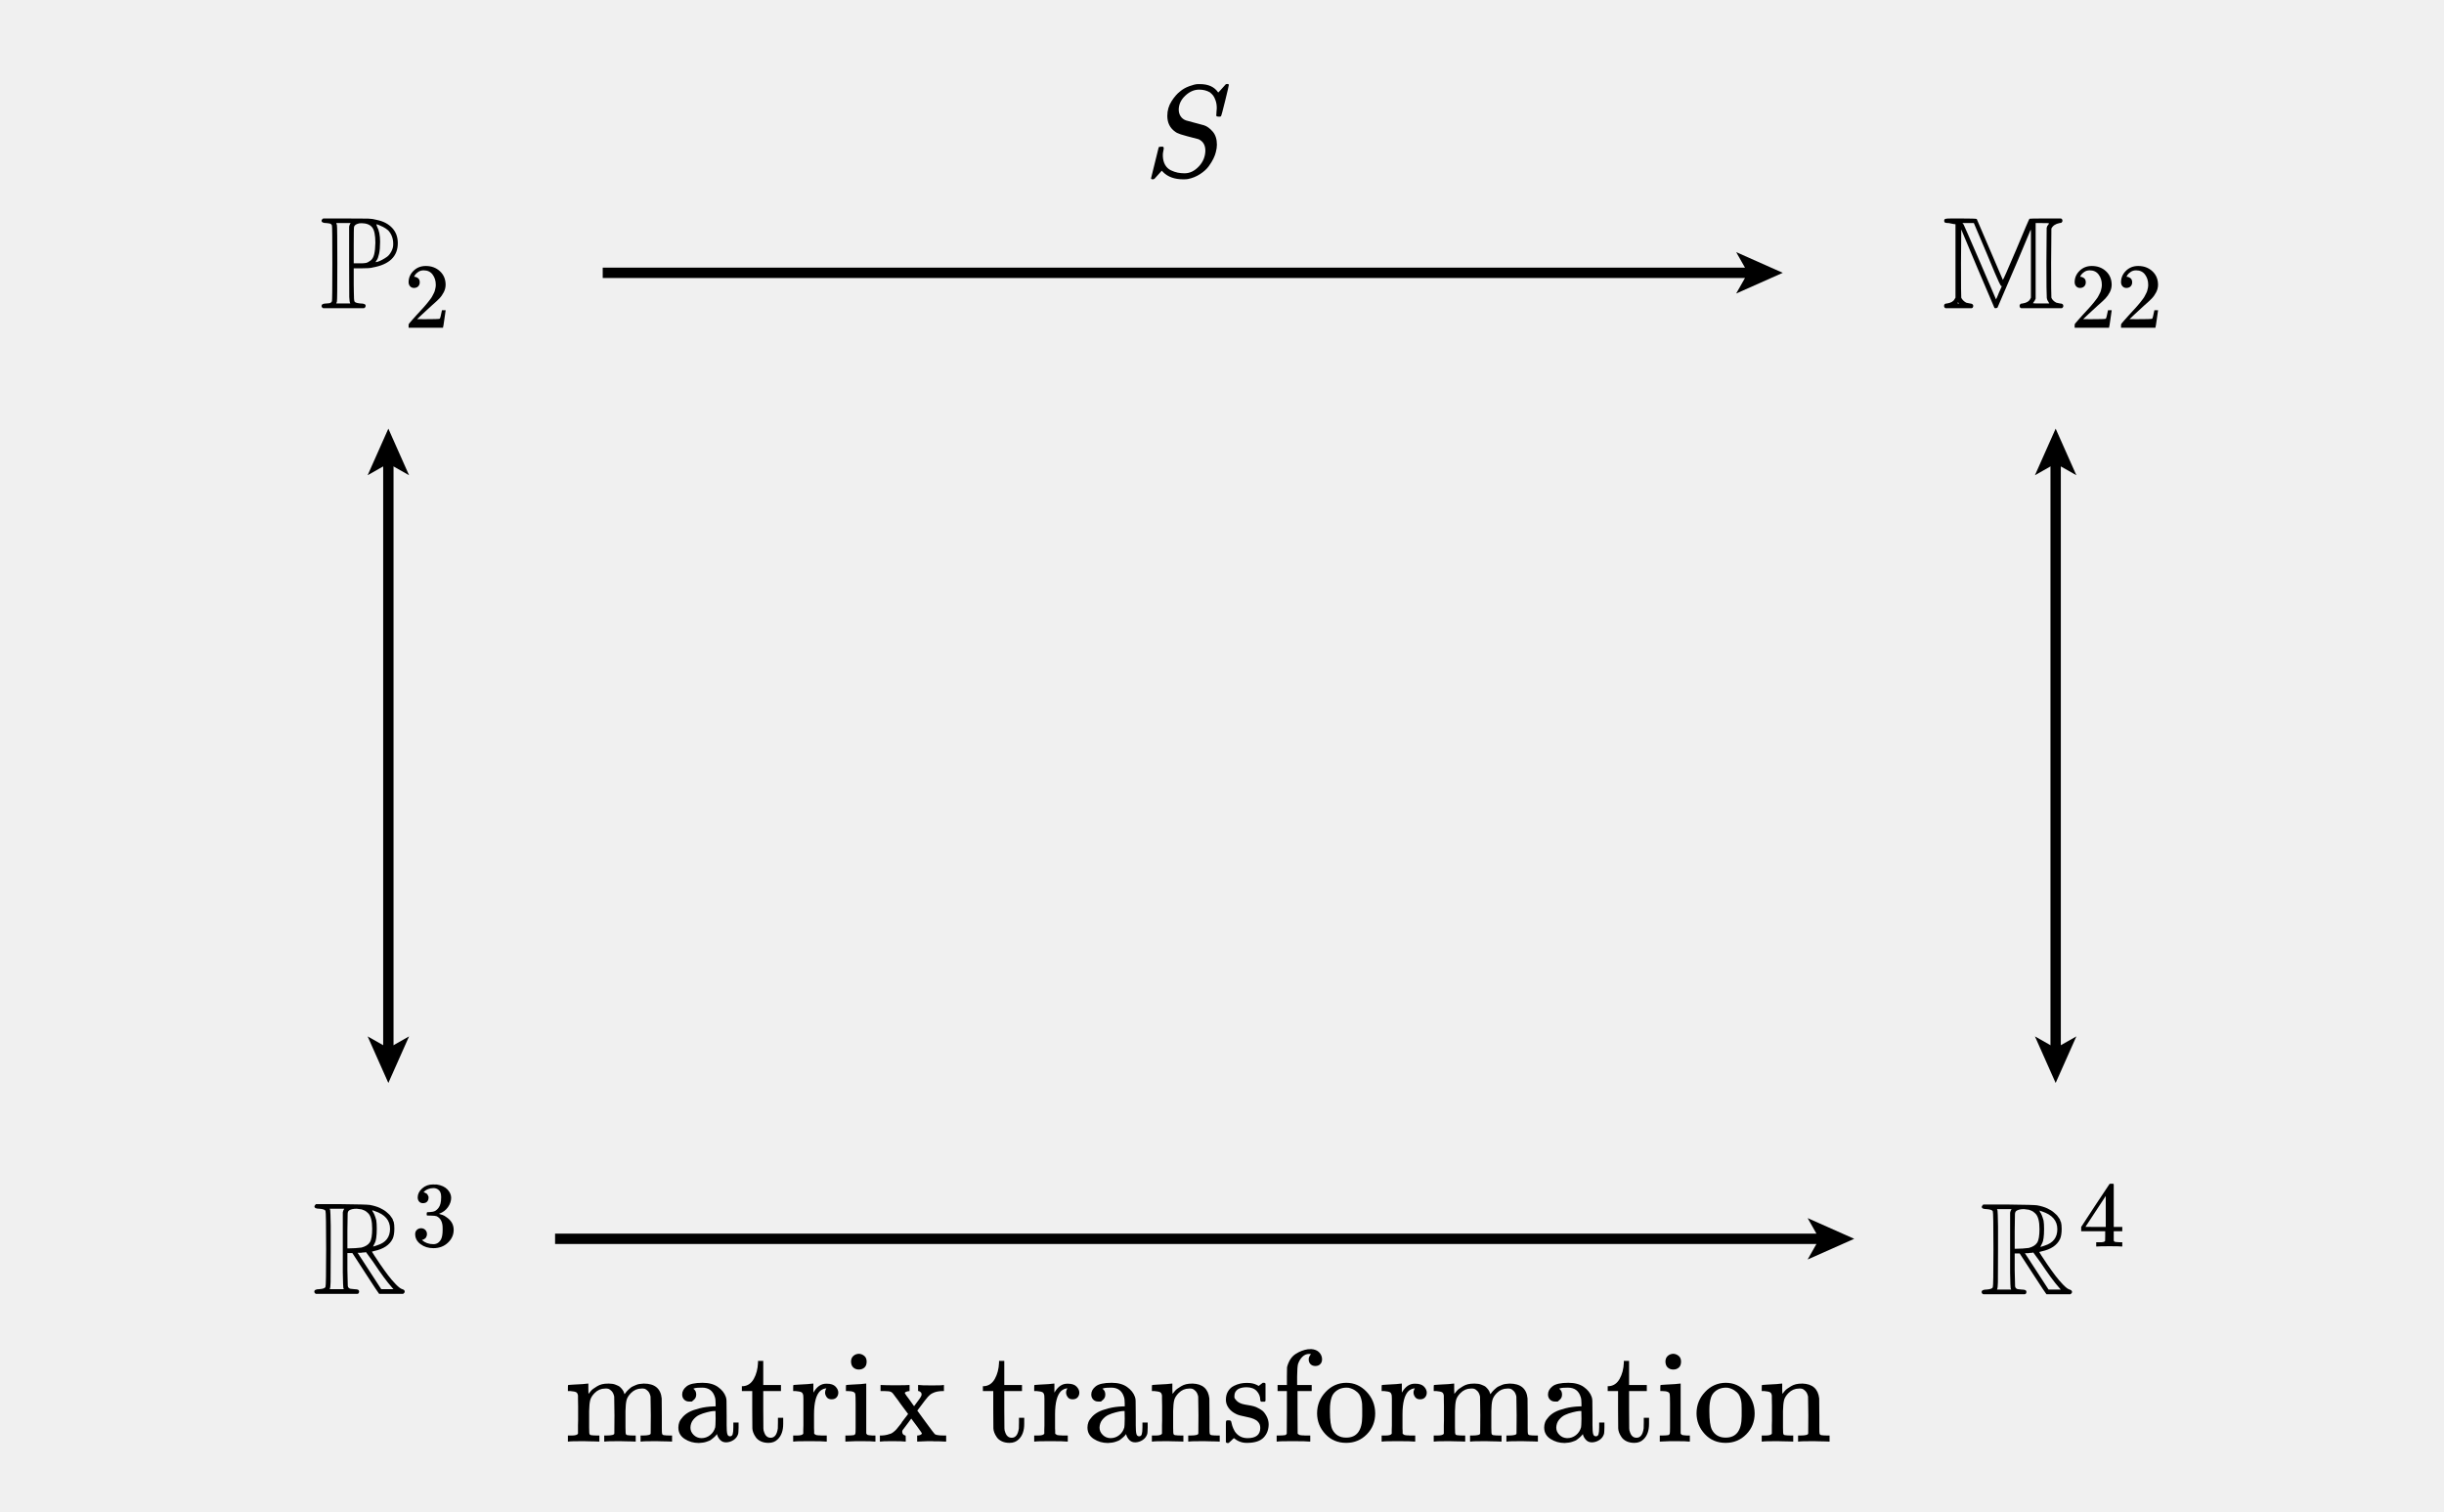
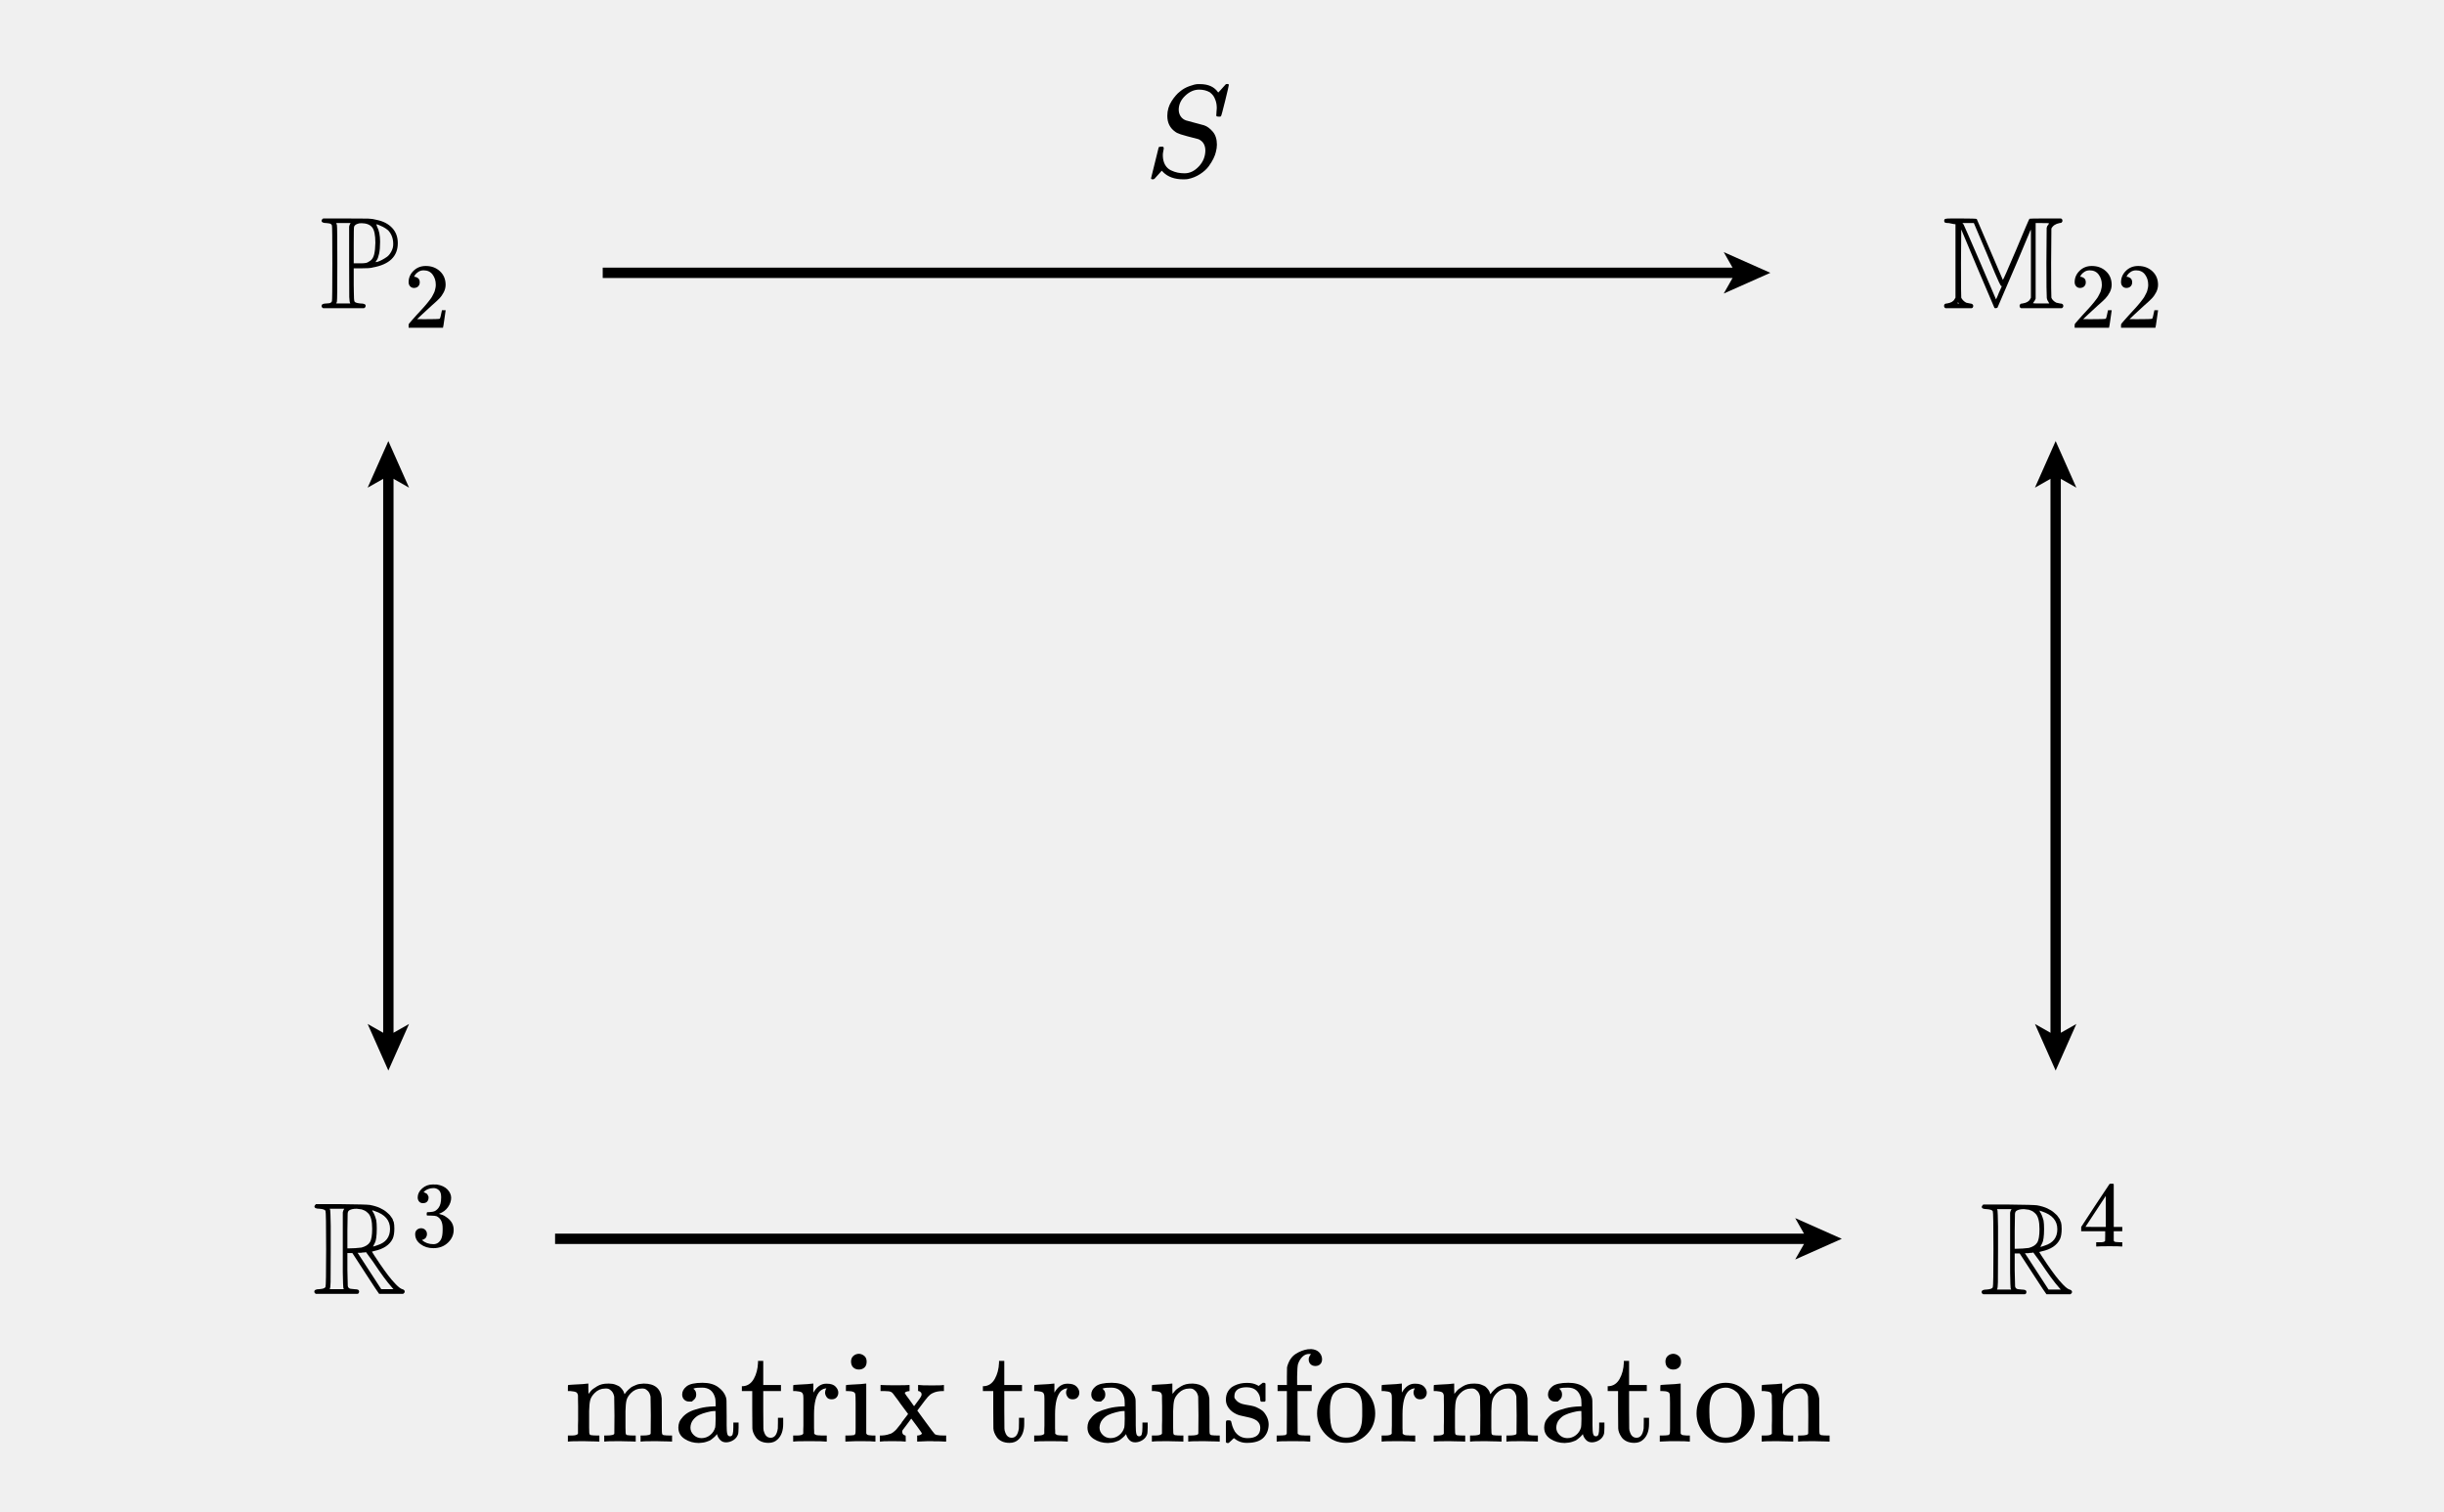
<svg xmlns="http://www.w3.org/2000/svg" xmlns:xlink="http://www.w3.org/1999/xlink" id="commutative-diagram-S-figure" viewBox="0 0 472 292">
  <defs>
-     <clipPath id="commutative-diagram-S-clipPath-0">
+     <clipPath id="commutative-diagram-S-__clipPath-0">
      <rect x="6.0" y="6.0" width="460.0" height="280.0" />
    </clipPath>
-     <clipPath id="commutative-diagram-S-clipPath-1">
+     <clipPath id="commutative-diagram-S-__clipPath-1">
      <rect x="6.0" y="6.0" width="460.0" height="280.0" />
    </clipPath>
-     <marker id="commutative-diagram-S-arrow-head-end-2_None_24_60-black" markerWidth="9.0" markerHeight="8.0" markerUnits="userSpaceOnUse" orient="auto-start-reverse" refX="6.5" refY="4.0">
+     <marker id="commutative-diagram-S-arrow-head-end-2_None_24_60-black" markerWidth="9.0" markerHeight="8.0" markerUnits="userSpaceOnUse" orient="auto" refX="6.5" refY="4.0">
      <path d="M 9.0 4.0L 0.0 8.0L 1.7 5.0L 1.7 3.0L 0.0 0.0Z" fill="black" stroke="none" />
    </marker>
-     <marker id="commutative-diagram-S-arrow-head-end-2_None_24_60-black-outline" markerWidth="13.0" markerHeight="12.0" markerUnits="userSpaceOnUse" orient="auto-start-reverse" refX="8.5" refY="6.0">
+     <marker id="commutative-diagram-S-arrow-head-end-2_None_24_60-black-outline" markerWidth="13.0" markerHeight="12.0" markerUnits="userSpaceOnUse" orient="auto" refX="8.5" refY="6.0">
      <path d="M 11.8 7.8 L 2.8 11.8 A 2 2 0 0 1 0.0 10.0 L 0.0 2.0 A 2 2 0 0 1 2.8 0.2 L 11.8 4.2 A 2 2 0 0 1 11.8 7.8 Z" fill="white" stroke="none" />
+     </marker>
+     <marker id="commutative-diagram-S-arrow-head-start-2_None_24_60-black" markerWidth="9.0" markerHeight="8.0" markerUnits="userSpaceOnUse" orient="auto" refX="2.5" refY="4.0">
+       <g transform="rotate(180, 4.5, 4.0)">
+         <path d="M 9.0 4.0L 0.0 8.0L 1.7 5.0L 1.7 3.0L 0.0 0.0Z" fill="black" stroke="none" />
+       </g>
+     </marker>
+     <marker id="commutative-diagram-S-arrow-head-start-2_None_24_60-black-outline" markerWidth="13.0" markerHeight="12.0" markerUnits="userSpaceOnUse" orient="auto" refX="4.5" refY="6.0">
+       <g transform="rotate(180, 6.5, 6.0)">
+         <path d="M 11.8 7.8 L 2.8 11.8 A 2 2 0 0 1 0.0 10.0 L 0.0 2.0 A 2 2 0 0 1 2.8 0.2 L 11.8 4.2 A 2 2 0 0 1 11.8 7.8 Z" fill="white" stroke="none" />
+       </g>
    </marker>
  </defs>
  <g id="commutative-diagram-S-commutative-square">
    <g id="commutative-diagram-S-node-P2" transform="translate(75.0,52.7) scale(1.4,1.4) translate(-9.5,-7.5)">
-       <g id="commutative-diagram-S-g-0">
+       <g id="commutative-diagram-S-__g-0">
        <svg style="vertical-align: -2.712px" width="18.960px" height="15.080px" role="img" focusable="false" viewBox="0 -683 1047.6 833" x="0.0" y="0.0">
          <defs>
            <path id="commutative-diagram-S-MJX-2-TEX-D-2119" d="M16 666Q16 675 28 683H195Q334 683 370 682T437 672Q511 657 554 611T597 495Q597 343 404 309Q402 308 401 308Q381 303 319 303H261V181Q261 157 262 120Q262 60 267 50T304 36Q310 35 313 35Q352 35 352 17Q352 10 346 3L339 -1H28Q16 5 16 16Q16 35 53 35Q68 36 75 37T87 42T95 52Q98 61 98 341T95 630Q91 640 83 643T53 648Q16 648 16 666ZM235 35Q228 46 227 84Q226 129 226 337V621L230 635L237 648H128Q128 647 133 632Q136 620 136 341Q136 64 133 50L128 35H235ZM301 341H313Q339 341 354 344T389 362T417 410T426 498Q426 586 401 616T322 647Q301 647 293 643Q271 637 264 621Q261 617 261 479V341H301ZM429 350Q431 350 443 353T476 367T515 391T548 432T562 490Q562 550 524 592Q507 607 484 619Q481 621 448 635L433 639L439 621Q462 578 462 506Q462 448 454 413T437 366T428 350H429Z" />
            <path id="commutative-diagram-S-MJX-2-TEX-N-32" d="M109 429Q82 429 66 447T50 491Q50 562 103 614T235 666Q326 666 387 610T449 465Q449 422 429 383T381 315T301 241Q265 210 201 149L142 93L218 92Q375 92 385 97Q392 99 409 186V189H449V186Q448 183 436 95T421 3V0H50V19V31Q50 38 56 46T86 81Q115 113 136 137Q145 147 170 174T204 211T233 244T261 278T284 308T305 340T320 369T333 401T340 431T343 464Q343 527 309 573T212 619Q179 619 154 602T119 569T109 550Q109 549 114 549Q132 549 151 535T170 489Q170 464 154 447T109 429Z" />
          </defs>
          <g stroke="currentColor" fill="currentColor" stroke-width="0" transform="scale(1,-1)">
            <g data-mml-node="math">
              <g data-mml-node="msub" data-semantic-type="subscript" data-semantic-role="numbersetletter" data-semantic-id="2" data-semantic-children="0,1" data-semantic-speech="double struck upper P 2">
                <g data-mml-node="TeXAtom" data-mjx-texclass="ORD">
                  <g data-mml-node="mi" data-semantic-type="identifier" data-semantic-role="numbersetletter" data-semantic-font="double-struck" data-semantic-id="0" data-semantic-parent="2" data-semantic-attributes="texclass:ORD" data-semantic-speech="double struck upper P" data-semantic-prefix="Base">
                    <use data-c="2119" xlink:href="#commutative-diagram-S-MJX-2-TEX-D-2119" />
                  </g>
                </g>
                <g data-mml-node="mn" transform="translate(644,-150) scale(0.707)" data-semantic-type="number" data-semantic-role="integer" data-semantic-font="normal" data-semantic-annotation="clearspeak:simple" data-semantic-id="1" data-semantic-parent="2" data-semantic-speech="2" data-semantic-prefix="Subscript">
                  <use data-c="32" xlink:href="#commutative-diagram-S-MJX-2-TEX-N-32" />
                </g>
              </g>
            </g>
          </g>
        </svg>
      </g>
    </g>
    <g id="commutative-diagram-S-node-M22" transform="translate(397.0,52.7) scale(1.4,1.4) translate(-15.7,-7.5)">
-       <g id="commutative-diagram-S-g-1">
+       <g id="commutative-diagram-S-__g-1">
        <svg style="vertical-align: -2.712px" width="31.384px" height="15.080px" role="img" focusable="false" viewBox="0 -683 1734.1 833" x="0.0" y="0.0">
          <defs>
            <path id="commutative-diagram-S-MJX-3-TEX-D-1D544" d="M18 666Q18 677 27 680T73 683H146Q261 683 266 679L465 215Q469 215 566 443Q663 676 668 681Q673 683 790 683H908L915 679Q924 664 915 655Q912 648 897 648Q851 639 835 606L833 346Q833 86 835 79Q838 69 849 58T873 41Q877 40 887 38T901 35Q926 35 926 16Q926 6 915 -1H604L597 3Q588 19 597 28Q600 35 615 35Q660 42 673 68L679 79V339Q679 409 679 443T679 520T679 580T677 597Q646 521 584 375T473 117T424 3Q416 -1 410 -1T401 1Q399 3 273 301L148 599L146 343Q146 86 148 79Q152 69 163 58T186 41Q190 40 200 38T215 35Q226 35 235 28Q244 17 235 3L228 -1H28Q17 4 17 17Q17 35 39 35Q84 42 97 68L104 79V639L88 641Q72 644 53 648Q34 648 26 651T18 666ZM457 166Q451 169 449 171T435 198T404 268T344 412L244 648H157L166 637Q169 633 293 346L413 66Q424 88 435 117L457 166ZM817 646Q817 648 766 648H715V72L708 57Q701 45 697 41L695 37Q695 35 757 35H819L813 46Q802 61 800 76Q797 105 797 346L799 612L804 626Q812 638 815 641L817 646ZM124 42Q119 42 119 38Q119 35 128 35Q132 35 132 36Q125 42 124 42Z" />
            <path id="commutative-diagram-S-MJX-3-TEX-N-32" d="M109 429Q82 429 66 447T50 491Q50 562 103 614T235 666Q326 666 387 610T449 465Q449 422 429 383T381 315T301 241Q265 210 201 149L142 93L218 92Q375 92 385 97Q392 99 409 186V189H449V186Q448 183 436 95T421 3V0H50V19V31Q50 38 56 46T86 81Q115 113 136 137Q145 147 170 174T204 211T233 244T261 278T284 308T305 340T320 369T333 401T340 431T343 464Q343 527 309 573T212 619Q179 619 154 602T119 569T109 550Q109 549 114 549Q132 549 151 535T170 489Q170 464 154 447T109 429Z" />
          </defs>
          <g stroke="currentColor" fill="currentColor" stroke-width="0" transform="scale(1,-1)">
            <g data-mml-node="math">
              <g data-mml-node="msub" data-semantic-type="subscript" data-semantic-role="latinletter" data-semantic-id="2" data-semantic-children="0,1" data-semantic-speech="double struck upper M 22">
                <g data-mml-node="TeXAtom" data-mjx-texclass="ORD">
                  <g data-mml-node="mi" data-semantic-type="identifier" data-semantic-role="latinletter" data-semantic-font="double-struck" data-semantic-annotation="clearspeak:simple" data-semantic-id="0" data-semantic-parent="2" data-semantic-attributes="texclass:ORD" data-semantic-speech="double struck upper M" data-semantic-prefix="Base">
                    <use data-c="1D544" xlink:href="#commutative-diagram-S-MJX-3-TEX-D-1D544" />
                  </g>
                </g>
                <g data-mml-node="TeXAtom" transform="translate(977,-150) scale(0.707)" data-mjx-texclass="ORD">
                  <g data-mml-node="mn" data-semantic-type="number" data-semantic-role="integer" data-semantic-font="normal" data-semantic-annotation="clearspeak:simple" data-semantic-id="1" data-semantic-parent="2" data-semantic-attributes="texclass:ORD" data-semantic-speech="22" data-semantic-prefix="Subscript">
                    <use data-c="32" xlink:href="#commutative-diagram-S-MJX-3-TEX-N-32" />
                    <use data-c="32" xlink:href="#commutative-diagram-S-MJX-3-TEX-N-32" transform="translate(500,0)" />
                  </g>
                </g>
              </g>
            </g>
          </g>
        </svg>
      </g>
    </g>
    <g id="commutative-diagram-S-node-R3" transform="translate(75.0,239.3) scale(1.4,1.4) translate(-10.5,-7.5)">
-       <g id="commutative-diagram-S-g-2">
+       <g id="commutative-diagram-S-__g-2">
        <svg style="vertical-align: 0.000px" width="20.968px" height="15.080px" role="img" focusable="false" viewBox="0 -833.2 1158.6 833.2" x="0.0" y="0.0">
          <defs>
            <path id="commutative-diagram-S-MJX-4-TEX-D-211D" d="M17 665Q17 672 28 683H221Q415 681 439 677Q461 673 481 667T516 654T544 639T566 623T584 607T597 592T607 578T614 565T618 554L621 548Q626 530 626 497Q626 447 613 419Q578 348 473 326L455 321Q462 310 473 292T517 226T578 141T637 72T686 35Q705 30 705 16Q705 7 693 -1H510Q503 6 404 159L306 310H268V183Q270 67 271 59Q274 42 291 38Q295 37 319 35Q344 35 353 28Q362 17 353 3L346 -1H28Q16 5 16 16Q16 35 55 35Q96 38 101 52Q106 60 106 341T101 632Q95 645 55 648Q17 648 17 665ZM241 35Q238 42 237 45T235 78T233 163T233 337V621L237 635L244 648H133Q136 641 137 638T139 603T141 517T141 341Q141 131 140 89T134 37Q133 36 133 35H241ZM457 496Q457 540 449 570T425 615T400 634T377 643Q374 643 339 648Q300 648 281 635Q271 628 270 610T268 481V346H284Q327 346 375 352Q421 364 439 392T457 496ZM492 537T492 496T488 427T478 389T469 371T464 361Q464 360 465 360Q469 360 497 370Q593 400 593 495Q593 592 477 630L457 637L461 626Q474 611 488 561Q492 537 492 496ZM464 243Q411 317 410 317Q404 317 401 315Q384 315 370 312H346L526 35H619L606 50Q553 109 464 243Z" />
            <path id="commutative-diagram-S-MJX-4-TEX-N-33" d="M127 463Q100 463 85 480T69 524Q69 579 117 622T233 665Q268 665 277 664Q351 652 390 611T430 522Q430 470 396 421T302 350L299 348Q299 347 308 345T337 336T375 315Q457 262 457 175Q457 96 395 37T238 -22Q158 -22 100 21T42 130Q42 158 60 175T105 193Q133 193 151 175T169 130Q169 119 166 110T159 94T148 82T136 74T126 70T118 67L114 66Q165 21 238 21Q293 21 321 74Q338 107 338 175V195Q338 290 274 322Q259 328 213 329L171 330L168 332Q166 335 166 348Q166 366 174 366Q202 366 232 371Q266 376 294 413T322 525V533Q322 590 287 612Q265 626 240 626Q208 626 181 615T143 592T132 580H135Q138 579 143 578T153 573T165 566T175 555T183 540T186 520Q186 498 172 481T127 463Z" />
          </defs>
          <g stroke="currentColor" fill="currentColor" stroke-width="0" transform="scale(1,-1)">
            <g data-mml-node="math">
              <g data-mml-node="msup" data-semantic-type="superscript" data-semantic-role="numbersetletter" data-semantic-id="2" data-semantic-children="0,1" data-semantic-speech="double struck upper R cubed">
                <g data-mml-node="TeXAtom" data-mjx-texclass="ORD">
                  <g data-mml-node="mi" data-semantic-type="identifier" data-semantic-role="numbersetletter" data-semantic-font="double-struck" data-semantic-id="0" data-semantic-parent="2" data-semantic-attributes="texclass:ORD" data-semantic-speech="double struck upper R" data-semantic-prefix="Base">
                    <use data-c="211D" xlink:href="#commutative-diagram-S-MJX-4-TEX-D-211D" />
                  </g>
                </g>
                <g data-mml-node="mn" transform="translate(755,363) scale(0.707)" data-semantic-type="number" data-semantic-role="integer" data-semantic-font="normal" data-semantic-annotation="clearspeak:simple" data-semantic-id="1" data-semantic-parent="2" data-semantic-speech="3" data-semantic-prefix="Exponent">
                  <use data-c="33" xlink:href="#commutative-diagram-S-MJX-4-TEX-N-33" />
                </g>
              </g>
            </g>
          </g>
        </svg>
      </g>
    </g>
    <g id="commutative-diagram-S-node-R4" transform="translate(397.0,239.3) scale(1.4,1.4) translate(-10.5,-7.6)">
-       <g id="commutative-diagram-S-g-3">
+       <g id="commutative-diagram-S-__g-3">
        <svg style="vertical-align: 0.000px" width="20.968px" height="15.232px" role="img" focusable="false" viewBox="0 -841.7 1158.6 841.7" x="0.0" y="0.0">
          <defs>
            <path id="commutative-diagram-S-MJX-5-TEX-D-211D" d="M17 665Q17 672 28 683H221Q415 681 439 677Q461 673 481 667T516 654T544 639T566 623T584 607T597 592T607 578T614 565T618 554L621 548Q626 530 626 497Q626 447 613 419Q578 348 473 326L455 321Q462 310 473 292T517 226T578 141T637 72T686 35Q705 30 705 16Q705 7 693 -1H510Q503 6 404 159L306 310H268V183Q270 67 271 59Q274 42 291 38Q295 37 319 35Q344 35 353 28Q362 17 353 3L346 -1H28Q16 5 16 16Q16 35 55 35Q96 38 101 52Q106 60 106 341T101 632Q95 645 55 648Q17 648 17 665ZM241 35Q238 42 237 45T235 78T233 163T233 337V621L237 635L244 648H133Q136 641 137 638T139 603T141 517T141 341Q141 131 140 89T134 37Q133 36 133 35H241ZM457 496Q457 540 449 570T425 615T400 634T377 643Q374 643 339 648Q300 648 281 635Q271 628 270 610T268 481V346H284Q327 346 375 352Q421 364 439 392T457 496ZM492 537T492 496T488 427T478 389T469 371T464 361Q464 360 465 360Q469 360 497 370Q593 400 593 495Q593 592 477 630L457 637L461 626Q474 611 488 561Q492 537 492 496ZM464 243Q411 317 410 317Q404 317 401 315Q384 315 370 312H346L526 35H619L606 50Q553 109 464 243Z" />
            <path id="commutative-diagram-S-MJX-5-TEX-N-34" d="M462 0Q444 3 333 3Q217 3 199 0H190V46H221Q241 46 248 46T265 48T279 53T286 61Q287 63 287 115V165H28V211L179 442Q332 674 334 675Q336 677 355 677H373L379 671V211H471V165H379V114Q379 73 379 66T385 54Q393 47 442 46H471V0H462ZM293 211V545L74 212L183 211H293Z" />
          </defs>
          <g stroke="currentColor" fill="currentColor" stroke-width="0" transform="scale(1,-1)">
            <g data-mml-node="math">
              <g data-mml-node="msup" data-semantic-type="superscript" data-semantic-role="numbersetletter" data-semantic-id="2" data-semantic-children="0,1" data-semantic-speech="double struck upper R Superscript 4">
                <g data-mml-node="TeXAtom" data-mjx-texclass="ORD">
                  <g data-mml-node="mi" data-semantic-type="identifier" data-semantic-role="numbersetletter" data-semantic-font="double-struck" data-semantic-id="0" data-semantic-parent="2" data-semantic-attributes="texclass:ORD" data-semantic-speech="double struck upper R" data-semantic-prefix="Base">
                    <use data-c="211D" xlink:href="#commutative-diagram-S-MJX-5-TEX-D-211D" />
                  </g>
                </g>
                <g data-mml-node="mn" transform="translate(755,363) scale(0.707)" data-semantic-type="number" data-semantic-role="integer" data-semantic-font="normal" data-semantic-annotation="clearspeak:simple" data-semantic-id="1" data-semantic-parent="2" data-semantic-speech="4" data-semantic-prefix="Exponent">
                  <use data-c="34" xlink:href="#commutative-diagram-S-MJX-5-TEX-N-34" />
                </g>
              </g>
            </g>
          </g>
        </svg>
      </g>
    </g>
-     <line id="commutative-diagram-S-arrow-S" x1="116.4" y1="52.7" x2="341.8" y2="52.7" stroke="black" stroke-width="2" fill="none" marker-end="url(#commutative-diagram-S-arrow-head-end-2_None_24_60-black)" />
+     <line id="commutative-diagram-S-arrow-S" x1="116.4" y1="52.7" x2="339.4" y2="52.7" stroke="black" stroke-width="2" fill="none" marker-end="url(#commutative-diagram-S-arrow-head-end-2_None_24_60-black)" />
    <g id="commutative-diagram-S-label-S" transform="translate(229.1,34.7) scale(1.4,1.4) translate(-5.8,-13.2)">
-       <g id="commutative-diagram-S-g-4">
+       <g id="commutative-diagram-S-__g-4">
        <svg style="vertical-align: -0.400px" width="11.672px" height="13.160px" role="img" focusable="false" viewBox="0 -705 645 727" x="0.0" y="0.0">
          <defs>
            <path id="commutative-diagram-S-MJX-6-TEX-I-1D446" d="M308 24Q367 24 416 76T466 197Q466 260 414 284Q308 311 278 321T236 341Q176 383 176 462Q176 523 208 573T273 648Q302 673 343 688T407 704H418H425Q521 704 564 640Q565 640 577 653T603 682T623 704Q624 704 627 704T632 705Q645 705 645 698T617 577T585 459T569 456Q549 456 549 465Q549 471 550 475Q550 478 551 494T553 520Q553 554 544 579T526 616T501 641Q465 662 419 662Q362 662 313 616T263 510Q263 480 278 458T319 427Q323 425 389 408T456 390Q490 379 522 342T554 242Q554 216 546 186Q541 164 528 137T492 78T426 18T332 -20Q320 -22 298 -22Q199 -22 144 33L134 44L106 13Q83 -14 78 -18T65 -22Q52 -22 52 -14Q52 -11 110 221Q112 227 130 227H143Q149 221 149 216Q149 214 148 207T144 186T142 153Q144 114 160 87T203 47T255 29T308 24Z" />
          </defs>
          <g stroke="currentColor" fill="currentColor" stroke-width="0" transform="scale(1,-1)">
            <g data-mml-node="math">
              <g data-mml-node="mi" data-semantic-type="identifier" data-semantic-role="latinletter" data-semantic-font="italic" data-semantic-annotation="clearspeak:simple" data-semantic-id="0" data-semantic-speech="upper S">
                <use data-c="1D446" xlink:href="#commutative-diagram-S-MJX-6-TEX-I-1D446" />
              </g>
            </g>
          </g>
        </svg>
      </g>
    </g>
-     <line id="commutative-diagram-S-arrow-left-iso" x1="75.0" y1="85.3" x2="75.0" y2="206.7" stroke="black" stroke-width="2" fill="none" marker-end="url(#commutative-diagram-S-arrow-head-end-2_None_24_60-black)" marker-start="url(#commutative-diagram-S-arrow-head-end-2_None_24_60-black)" />
-     <line id="commutative-diagram-S-arrow-right-iso" x1="397.0" y1="85.3" x2="397.0" y2="206.7" stroke="black" stroke-width="2" fill="none" marker-end="url(#commutative-diagram-S-arrow-head-end-2_None_24_60-black)" marker-start="url(#commutative-diagram-S-arrow-head-end-2_None_24_60-black)" />
-     <line id="commutative-diagram-S-arrow-A" x1="107.2" y1="239.3" x2="355.6" y2="239.3" stroke="black" stroke-width="2" fill="none" marker-end="url(#commutative-diagram-S-arrow-head-end-2_None_24_60-black)" />
+     <line id="commutative-diagram-S-arrow-left-iso" x1="75.0" y1="87.7" x2="75.0" y2="204.3" stroke="black" stroke-width="2" fill="none" marker-end="url(#commutative-diagram-S-arrow-head-end-2_None_24_60-black)" marker-start="url(#commutative-diagram-S-arrow-head-start-2_None_24_60-black)" />
+     <line id="commutative-diagram-S-arrow-right-iso" x1="397.0" y1="87.7" x2="397.0" y2="204.3" stroke="black" stroke-width="2" fill="none" marker-end="url(#commutative-diagram-S-arrow-head-end-2_None_24_60-black)" marker-start="url(#commutative-diagram-S-arrow-head-start-2_None_24_60-black)" />
+     <line id="commutative-diagram-S-arrow-A" x1="107.2" y1="239.3" x2="353.2" y2="239.3" stroke="black" stroke-width="2" fill="none" marker-end="url(#commutative-diagram-S-arrow-head-end-2_None_24_60-black)" />
    <g id="commutative-diagram-S-label-A" transform="translate(231.4,269.7) scale(1.4,1.4) translate(-87.4,-6.5)">
-       <g id="commutative-diagram-S-g-5">
+       <g id="commutative-diagram-S-__g-5">
        <svg style="vertical-align: -0.200px" width="174.752px" height="12.960px" role="img" focusable="false" viewBox="0 -705 9655 716" x="0.0" y="0.0">
          <defs>
            <path id="commutative-diagram-S-MJX-7-TEX-N-6D" d="M41 46H55Q94 46 102 60V68Q102 77 102 91T102 122T103 161T103 203Q103 234 103 269T102 328V351Q99 370 88 376T43 385H25V408Q25 431 27 431L37 432Q47 433 65 434T102 436Q119 437 138 438T167 441T178 442H181V402Q181 364 182 364T187 369T199 384T218 402T247 421T285 437Q305 442 336 442Q351 442 364 440T387 434T406 426T421 417T432 406T441 395T448 384T452 374T455 366L457 361L460 365Q463 369 466 373T475 384T488 397T503 410T523 422T546 432T572 439T603 442Q729 442 740 329Q741 322 741 190V104Q741 66 743 59T754 49Q775 46 803 46H819V0H811L788 1Q764 2 737 2T699 3Q596 3 587 0H579V46H595Q656 46 656 62Q657 64 657 200Q656 335 655 343Q649 371 635 385T611 402T585 404Q540 404 506 370Q479 343 472 315T464 232V168V108Q464 78 465 68T468 55T477 49Q498 46 526 46H542V0H534L510 1Q487 2 460 2T422 3Q319 3 310 0H302V46H318Q379 46 379 62Q380 64 380 200Q379 335 378 343Q372 371 358 385T334 402T308 404Q263 404 229 370Q202 343 195 315T187 232V168V108Q187 78 188 68T191 55T200 49Q221 46 249 46H265V0H257L234 1Q210 2 183 2T145 3Q42 3 33 0H25V46H41Z" />
            <path id="commutative-diagram-S-MJX-7-TEX-N-61" d="M137 305T115 305T78 320T63 359Q63 394 97 421T218 448Q291 448 336 416T396 340Q401 326 401 309T402 194V124Q402 76 407 58T428 40Q443 40 448 56T453 109V145H493V106Q492 66 490 59Q481 29 455 12T400 -6T353 12T329 54V58L327 55Q325 52 322 49T314 40T302 29T287 17T269 6T247 -2T221 -8T190 -11Q130 -11 82 20T34 107Q34 128 41 147T68 188T116 225T194 253T304 268H318V290Q318 324 312 340Q290 411 215 411Q197 411 181 410T156 406T148 403Q170 388 170 359Q170 334 154 320ZM126 106Q126 75 150 51T209 26Q247 26 276 49T315 109Q317 116 318 175Q318 233 317 233Q309 233 296 232T251 223T193 203T147 166T126 106Z" />
            <path id="commutative-diagram-S-MJX-7-TEX-N-74" d="M27 422Q80 426 109 478T141 600V615H181V431H316V385H181V241Q182 116 182 100T189 68Q203 29 238 29Q282 29 292 100Q293 108 293 146V181H333V146V134Q333 57 291 17Q264 -10 221 -10Q187 -10 162 2T124 33T105 68T98 100Q97 107 97 248V385H18V422H27Z" />
            <path id="commutative-diagram-S-MJX-7-TEX-N-72" d="M36 46H50Q89 46 97 60V68Q97 77 97 91T98 122T98 161T98 203Q98 234 98 269T98 328L97 351Q94 370 83 376T38 385H20V408Q20 431 22 431L32 432Q42 433 60 434T96 436Q112 437 131 438T160 441T171 442H174V373Q213 441 271 441H277Q322 441 343 419T364 373Q364 352 351 337T313 322Q288 322 276 338T263 372Q263 381 265 388T270 400T273 405Q271 407 250 401Q234 393 226 386Q179 341 179 207V154Q179 141 179 127T179 101T180 81T180 66V61Q181 59 183 57T188 54T193 51T200 49T207 48T216 47T225 47T235 46T245 46H276V0H267Q249 3 140 3Q37 3 28 0H20V46H36Z" />
            <path id="commutative-diagram-S-MJX-7-TEX-N-69" d="M69 609Q69 637 87 653T131 669Q154 667 171 652T188 609Q188 579 171 564T129 549Q104 549 87 564T69 609ZM247 0Q232 3 143 3Q132 3 106 3T56 1L34 0H26V46H42Q70 46 91 49Q100 53 102 60T104 102V205V293Q104 345 102 359T88 378Q74 385 41 385H30V408Q30 431 32 431L42 432Q52 433 70 434T106 436Q123 437 142 438T171 441T182 442H185V62Q190 52 197 50T232 46H255V0H247Z" />
            <path id="commutative-diagram-S-MJX-7-TEX-N-78" d="M201 0Q189 3 102 3Q26 3 17 0H11V46H25Q48 47 67 52T96 61T121 78T139 96T160 122T180 150L226 210L168 288Q159 301 149 315T133 336T122 351T113 363T107 370T100 376T94 379T88 381T80 383Q74 383 44 385H16V431H23Q59 429 126 429Q219 429 229 431H237V385Q201 381 201 369Q201 367 211 353T239 315T268 274L272 270L297 304Q329 345 329 358Q329 364 327 369T322 376T317 380T310 384L307 385H302V431H309Q324 428 408 428Q487 428 493 431H499V385H492Q443 385 411 368Q394 360 377 341T312 257L296 236L358 151Q424 61 429 57T446 50Q464 46 499 46H516V0H510H502Q494 1 482 1T457 2T432 2T414 3Q403 3 377 3T327 1L304 0H295V46H298Q309 46 320 51T331 63Q331 65 291 120L250 175Q249 174 219 133T185 88Q181 83 181 74Q181 63 188 55T206 46Q208 46 208 23V0H201Z" />
            <path id="commutative-diagram-S-MJX-7-TEX-N-20" d="" />
            <path id="commutative-diagram-S-MJX-7-TEX-N-6E" d="M41 46H55Q94 46 102 60V68Q102 77 102 91T102 122T103 161T103 203Q103 234 103 269T102 328V351Q99 370 88 376T43 385H25V408Q25 431 27 431L37 432Q47 433 65 434T102 436Q119 437 138 438T167 441T178 442H181V402Q181 364 182 364T187 369T199 384T218 402T247 421T285 437Q305 442 336 442Q450 438 463 329Q464 322 464 190V104Q464 66 466 59T477 49Q498 46 526 46H542V0H534L510 1Q487 2 460 2T422 3Q319 3 310 0H302V46H318Q379 46 379 62Q380 64 380 200Q379 335 378 343Q372 371 358 385T334 402T308 404Q263 404 229 370Q202 343 195 315T187 232V168V108Q187 78 188 68T191 55T200 49Q221 46 249 46H265V0H257L234 1Q210 2 183 2T145 3Q42 3 33 0H25V46H41Z" />
            <path id="commutative-diagram-S-MJX-7-TEX-N-73" d="M295 316Q295 356 268 385T190 414Q154 414 128 401Q98 382 98 349Q97 344 98 336T114 312T157 287Q175 282 201 278T245 269T277 256Q294 248 310 236T342 195T359 133Q359 71 321 31T198 -10H190Q138 -10 94 26L86 19L77 10Q71 4 65 -1L54 -11H46H42Q39 -11 33 -5V74V132Q33 153 35 157T45 162H54Q66 162 70 158T75 146T82 119T101 77Q136 26 198 26Q295 26 295 104Q295 133 277 151Q257 175 194 187T111 210Q75 227 54 256T33 318Q33 357 50 384T93 424T143 442T187 447H198Q238 447 268 432L283 424L292 431Q302 440 314 448H322H326Q329 448 335 442V310L329 304H301Q295 310 295 316Z" />
            <path id="commutative-diagram-S-MJX-7-TEX-N-66" d="M273 0Q255 3 146 3Q43 3 34 0H26V46H42Q70 46 91 49Q99 52 103 60Q104 62 104 224V385H33V431H104V497L105 564L107 574Q126 639 171 668T266 704Q267 704 275 704T289 705Q330 702 351 679T372 627Q372 604 358 590T321 576T284 590T270 627Q270 647 288 667H284Q280 668 273 668Q245 668 223 647T189 592Q183 572 182 497V431H293V385H185V225Q185 63 186 61T189 57T194 54T199 51T206 49T213 48T222 47T231 47T241 46T251 46H282V0H273Z" />
            <path id="commutative-diagram-S-MJX-7-TEX-N-6F" d="M28 214Q28 309 93 378T250 448Q340 448 405 380T471 215Q471 120 407 55T250 -10Q153 -10 91 57T28 214ZM250 30Q372 30 372 193V225V250Q372 272 371 288T364 326T348 362T317 390T268 410Q263 411 252 411Q222 411 195 399Q152 377 139 338T126 246V226Q126 130 145 91Q177 30 250 30Z" />
          </defs>
          <g stroke="currentColor" fill="currentColor" stroke-width="0" transform="scale(1,-1)">
            <g data-mml-node="math">
              <g data-mml-node="mtext" data-semantic-type="text" data-semantic-role="unknown" data-semantic-font="normal" data-semantic-annotation="clearspeak:unit" data-semantic-id="0" data-semantic-speech="matrix transformation">
                <use data-c="6D" xlink:href="#commutative-diagram-S-MJX-7-TEX-N-6D" />
                <use data-c="61" xlink:href="#commutative-diagram-S-MJX-7-TEX-N-61" transform="translate(833,0)" />
                <use data-c="74" xlink:href="#commutative-diagram-S-MJX-7-TEX-N-74" transform="translate(1333,0)" />
                <use data-c="72" xlink:href="#commutative-diagram-S-MJX-7-TEX-N-72" transform="translate(1722,0)" />
                <use data-c="69" xlink:href="#commutative-diagram-S-MJX-7-TEX-N-69" transform="translate(2114,0)" />
                <use data-c="78" xlink:href="#commutative-diagram-S-MJX-7-TEX-N-78" transform="translate(2392,0)" />
                <use data-c="20" xlink:href="#commutative-diagram-S-MJX-7-TEX-N-20" transform="translate(2920,0)" />
                <use data-c="74" xlink:href="#commutative-diagram-S-MJX-7-TEX-N-74" transform="translate(3170,0)" />
                <use data-c="72" xlink:href="#commutative-diagram-S-MJX-7-TEX-N-72" transform="translate(3559,0)" />
                <use data-c="61" xlink:href="#commutative-diagram-S-MJX-7-TEX-N-61" transform="translate(3951,0)" />
                <use data-c="6E" xlink:href="#commutative-diagram-S-MJX-7-TEX-N-6E" transform="translate(4451,0)" />
                <use data-c="73" xlink:href="#commutative-diagram-S-MJX-7-TEX-N-73" transform="translate(5007,0)" />
                <use data-c="66" xlink:href="#commutative-diagram-S-MJX-7-TEX-N-66" transform="translate(5401,0)" />
                <use data-c="6F" xlink:href="#commutative-diagram-S-MJX-7-TEX-N-6F" transform="translate(5707,0)" />
                <use data-c="72" xlink:href="#commutative-diagram-S-MJX-7-TEX-N-72" transform="translate(6207,0)" />
                <use data-c="6D" xlink:href="#commutative-diagram-S-MJX-7-TEX-N-6D" transform="translate(6599,0)" />
                <use data-c="61" xlink:href="#commutative-diagram-S-MJX-7-TEX-N-61" transform="translate(7432,0)" />
                <use data-c="74" xlink:href="#commutative-diagram-S-MJX-7-TEX-N-74" transform="translate(7932,0)" />
                <use data-c="69" xlink:href="#commutative-diagram-S-MJX-7-TEX-N-69" transform="translate(8321,0)" />
                <use data-c="6F" xlink:href="#commutative-diagram-S-MJX-7-TEX-N-6F" transform="translate(8599,0)" />
                <use data-c="6E" xlink:href="#commutative-diagram-S-MJX-7-TEX-N-6E" transform="translate(9099,0)" />
              </g>
            </g>
          </g>
        </svg>
      </g>
    </g>
  </g>
</svg>
